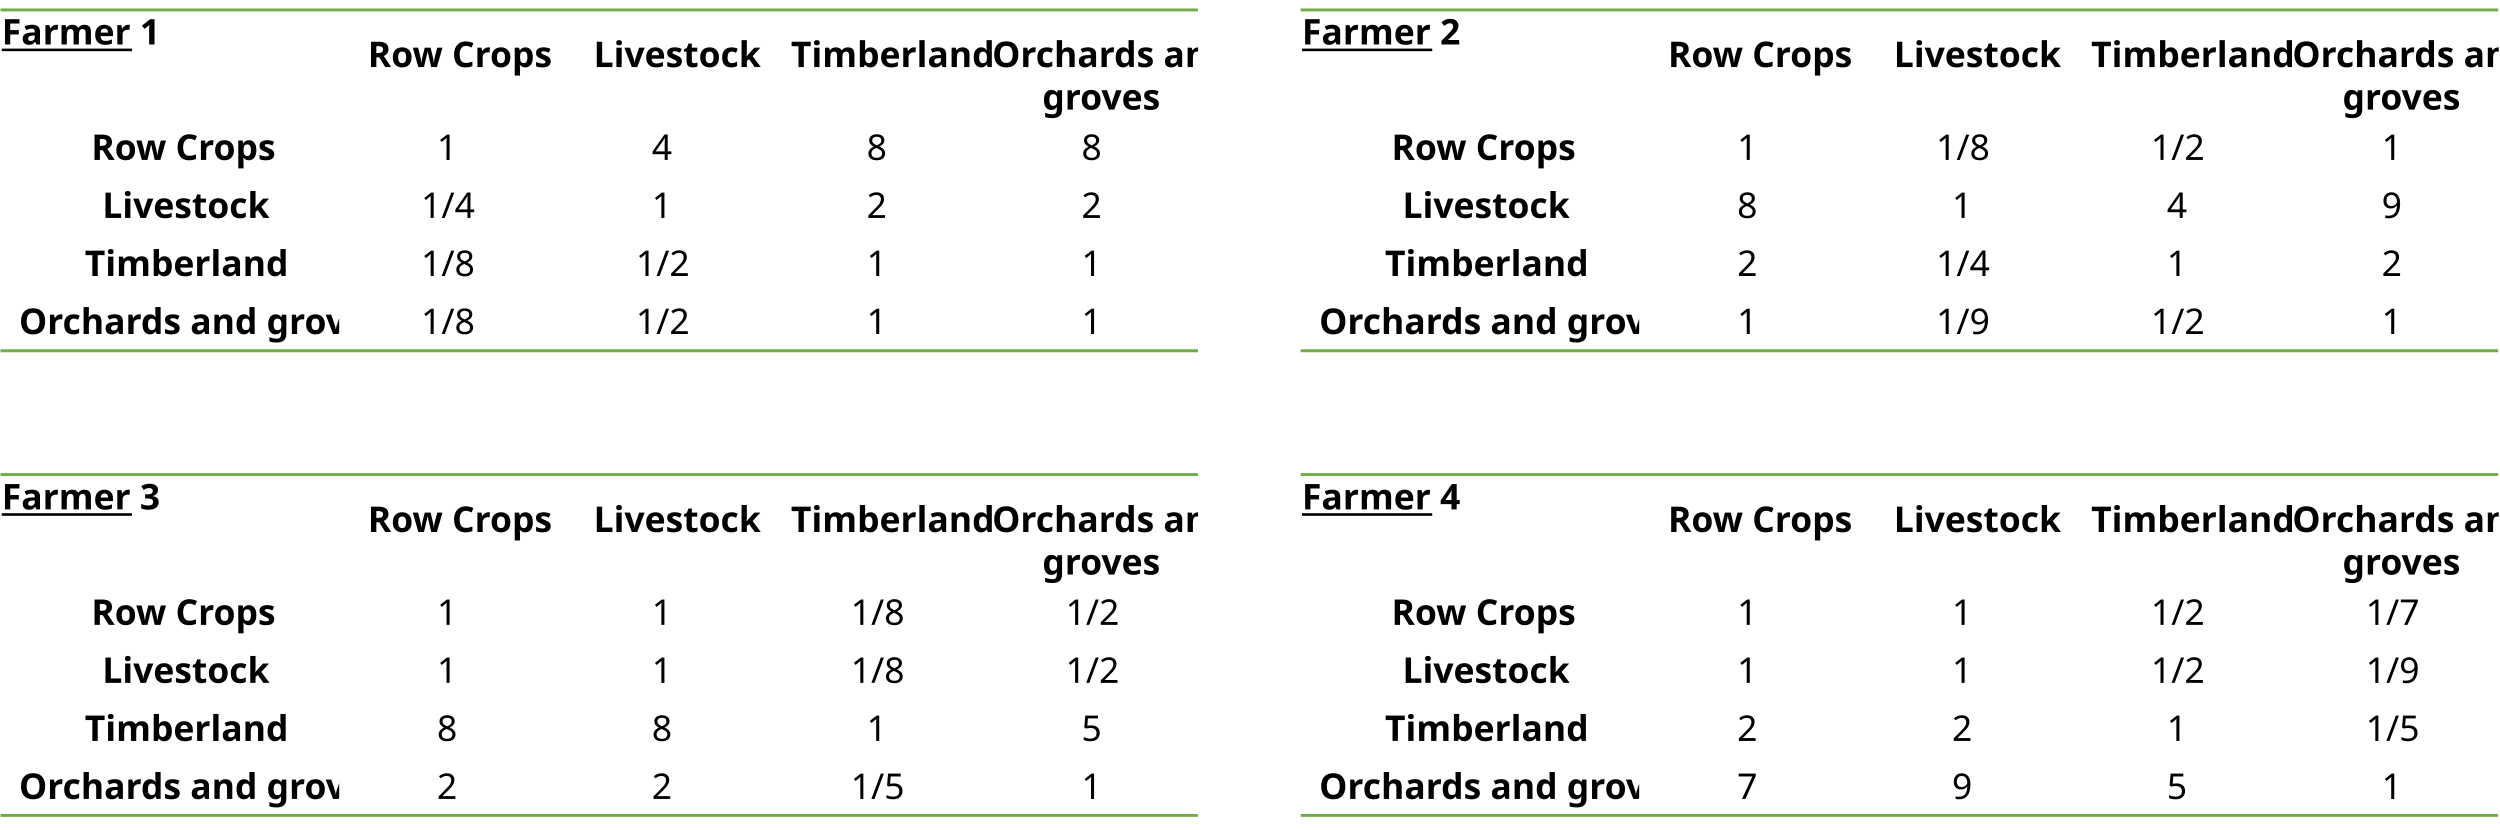
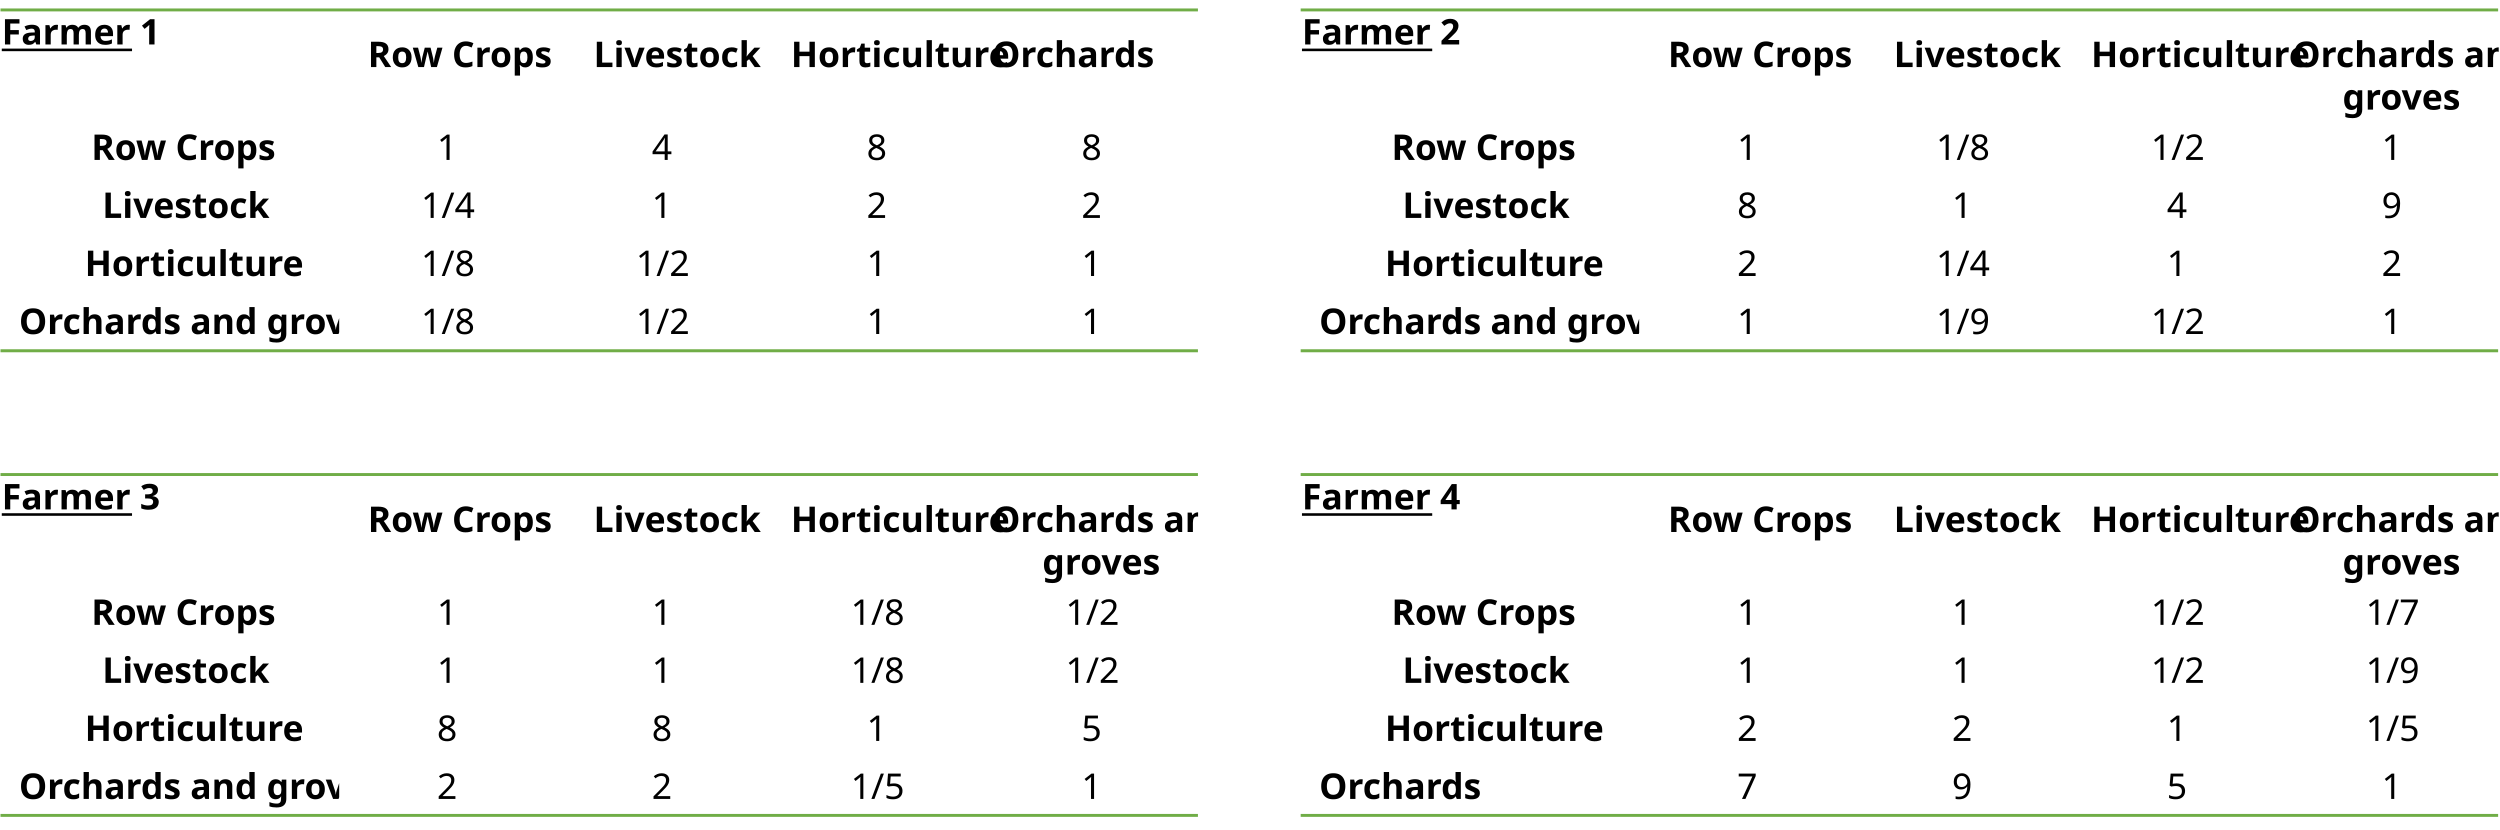
<svg xmlns="http://www.w3.org/2000/svg" width="3877" height="1286" overflow="hidden">
  <defs>
    <clipPath id="clip0">
      <rect x="206" y="438" width="3877" height="1286" />
    </clipPath>
    <clipPath id="clip1">
      <rect x="206" y="257" width="526" height="463" />
    </clipPath>
    <clipPath id="clip2">
      <rect x="1730" y="94" width="334" height="925" />
    </clipPath>
    <clipPath id="clip3">
      <rect x="206" y="706" width="526" height="463" />
    </clipPath>
    <clipPath id="clip4">
      <rect x="2223" y="257" width="525" height="463" />
    </clipPath>
    <clipPath id="clip5">
      <rect x="3746" y="94" width="335" height="925" />
    </clipPath>
    <clipPath id="clip6">
      <rect x="2223" y="706" width="525" height="463" />
    </clipPath>
    <clipPath id="clip7">
      <rect x="206" y="977" width="526" height="463" />
    </clipPath>
    <clipPath id="clip8">
      <rect x="1730" y="814" width="334" height="925" />
    </clipPath>
    <clipPath id="clip9">
      <rect x="206" y="1426" width="526" height="463" />
    </clipPath>
    <clipPath id="clip10">
      <rect x="2223" y="977" width="525" height="463" />
    </clipPath>
    <clipPath id="clip11">
      <rect x="3746" y="814" width="335" height="925" />
    </clipPath>
    <clipPath id="clip12">
      <rect x="2223" y="1426" width="525" height="463" />
    </clipPath>
  </defs>
  <g clip-path="url(#clip0)" transform="translate(-206 -438)">
    <path d="M206.756 453.371 2063.76 453.371" stroke="#70AD47" stroke-width="4.583" stroke-linejoin="round" stroke-miterlimit="10" fill="none" fill-rule="evenodd" />
    <path d="M206.756 981.96 2063.76 981.96" stroke="#70AD47" stroke-width="4.583" stroke-linejoin="round" stroke-miterlimit="10" fill="none" fill-rule="evenodd" />
    <g clip-path="url(#clip1)">
      <text font-family="Calibri,Calibri_MSFontService,sans-serif" font-weight="700" font-size="55" transform="matrix(1 0 0 1 208.748 507)">Farmer 1</text>
    </g>
    <path d="M208.748 513.363 309.748 513.363 410.748 513.363 410.748 517.363 309.748 517.363 208.748 517.363Z" fill-rule="evenodd" />
    <text font-family="Calibri,Calibri_MSFontService,sans-serif" font-weight="700" font-size="55" transform="matrix(1 0 0 1 776.39 542)">Row Crops<tspan font-size="55" x="350.165" y="0">Livestock</tspan>
-       <tspan font-size="55" x="656.146" y="0">Timberland</tspan>
+       <tspan font-size="55" x="656.146" y="0">Horticulture</tspan>
    </text>
    <g clip-path="url(#clip2)">
-       <text font-family="Calibri,Calibri_MSFontService,sans-serif" font-weight="700" font-size="55" transform="matrix(1 0 0 1 1744.65 542)">Orchards and </text>
+       <text font-family="Calibri,Calibri_MSFontService,sans-serif" font-weight="700" font-size="55" transform="matrix(1 0 0 1 1744.65 542)">Orchards</text>
    </g>
-     <text font-family="Calibri,Calibri_MSFontService,sans-serif" font-weight="700" font-size="55" transform="matrix(1 0 0 1 1822.5 608)">groves<tspan font-size="55" x="-1474.87" y="78">Row Crops</tspan>
+     <text font-family="Calibri,Calibri_MSFontService,sans-serif" font-weight="700" font-size="55" transform="matrix(1 0 0 1 1822.5 608)">
+       <tspan font-size="55" x="-1474.87" y="78">Row Crops</tspan>
      <tspan font-weight="400" font-size="55" x="-938.832" y="78">1</tspan>
      <tspan font-weight="400" font-size="55" x="-605.672" y="78">4</tspan>
      <tspan font-weight="400" font-size="55" x="-272.511" y="78">8</tspan>
      <tspan font-weight="400" font-size="55" x="60.649" y="78">8</tspan>
      <tspan font-size="55" x="-1457.86" y="168">Livestock</tspan>
      <tspan font-weight="400" font-size="55" x="-963.467" y="168">1/4</tspan>
      <tspan font-weight="400" font-size="55" x="-605.672" y="168">1</tspan>
      <tspan font-weight="400" font-size="55" x="-272.511" y="168">2</tspan>
      <tspan font-weight="400" font-size="55" x="60.649" y="168">2</tspan>
-       <tspan font-size="55" x="-1485.04" y="258">Timberland</tspan>
+       <tspan font-size="55" x="-1485.04" y="258">Horticulture</tspan>
      <tspan font-weight="400" font-size="55" x="-963.467" y="258">1/8</tspan>
      <tspan font-weight="400" font-size="55" x="-630.307" y="258">1/2</tspan>
      <tspan font-weight="400" font-size="55" x="-272.511" y="258">1</tspan>
      <tspan font-weight="400" font-size="55" x="60.649" y="258">1</tspan>
    </text>
    <g clip-path="url(#clip3)">
      <text font-family="Calibri,Calibri_MSFontService,sans-serif" font-weight="700" font-size="55" transform="matrix(1 0 0 1 235.428 956)">Orchards and groves</text>
    </g>
    <text font-family="Calibri,Calibri_MSFontService,sans-serif" font-weight="400" font-size="55" transform="matrix(1 0 0 1 859.028 956)">1/8<tspan font-size="55" x="333.16" y="0">1/2</tspan>
      <tspan font-size="55" x="690.956" y="0">1</tspan>
      <tspan font-size="55" x="1024.12" y="0">1</tspan>
    </text>
    <path d="M2223.09 453.371 4080.09 453.371" stroke="#70AD47" stroke-width="4.583" stroke-linejoin="round" stroke-miterlimit="10" fill="none" fill-rule="evenodd" />
    <path d="M2223.09 981.96 4080.09 981.96" stroke="#70AD47" stroke-width="4.583" stroke-linejoin="round" stroke-miterlimit="10" fill="none" fill-rule="evenodd" />
    <g clip-path="url(#clip4)">
      <text font-family="Calibri,Calibri_MSFontService,sans-serif" font-weight="700" font-size="55" transform="matrix(1 0 0 1 2225.08 507)">Farmer 2</text>
    </g>
    <path d="M2225.08 513.363 2326.08 513.363 2427.08 513.363 2427.08 517.363 2326.08 517.363 2225.08 517.363Z" fill-rule="evenodd" />
    <text font-family="Calibri,Calibri_MSFontService,sans-serif" font-weight="700" font-size="55" transform="matrix(1 0 0 1 2792.72 542)">Row Crops<tspan font-size="55" x="350.165" y="0">Livestock</tspan>
-       <tspan font-size="55" x="656.146" y="0">Timberland</tspan>
+       <tspan font-size="55" x="656.146" y="0">Horticulture</tspan>
    </text>
    <g clip-path="url(#clip5)">
      <text font-family="Calibri,Calibri_MSFontService,sans-serif" font-weight="700" font-size="55" transform="matrix(1 0 0 1 3760.98 542)">Orchards and </text>
    </g>
    <text font-family="Calibri,Calibri_MSFontService,sans-serif" font-weight="700" font-size="55" transform="matrix(1 0 0 1 3838.83 608)">groves<tspan font-size="55" x="-1474.87" y="78">Row Crops</tspan>
      <tspan font-weight="400" font-size="55" x="-938.832" y="78">1</tspan>
      <tspan font-weight="400" font-size="55" x="-630.307" y="78">1/8</tspan>
      <tspan font-weight="400" font-size="55" x="-297.147" y="78">1/2</tspan>
      <tspan font-weight="400" font-size="55" x="60.649" y="78">1</tspan>
      <tspan font-size="55" x="-1457.86" y="168">Livestock</tspan>
      <tspan font-weight="400" font-size="55" x="-938.832" y="168">8</tspan>
      <tspan font-weight="400" font-size="55" x="-605.671" y="168">1</tspan>
      <tspan font-weight="400" font-size="55" x="-272.511" y="168">4</tspan>
      <tspan font-weight="400" font-size="55" x="60.649" y="168">9</tspan>
-       <tspan font-size="55" x="-1485.04" y="258">Timberland</tspan>
+       <tspan font-size="55" x="-1485.04" y="258">Horticulture</tspan>
      <tspan font-weight="400" font-size="55" x="-938.832" y="258">2</tspan>
      <tspan font-weight="400" font-size="55" x="-630.307" y="258">1/4</tspan>
      <tspan font-weight="400" font-size="55" x="-272.511" y="258">1</tspan>
      <tspan font-weight="400" font-size="55" x="60.649" y="258">2</tspan>
    </text>
    <g clip-path="url(#clip6)">
      <text font-family="Calibri,Calibri_MSFontService,sans-serif" font-weight="700" font-size="55" transform="matrix(1 0 0 1 2251.76 956)">Orchards and groves</text>
    </g>
    <text font-family="Calibri,Calibri_MSFontService,sans-serif" font-weight="400" font-size="55" transform="matrix(1 0 0 1 2899.99 956)">1<tspan font-size="55" x="308.525" y="0">1/9</tspan>
      <tspan font-size="55" x="641.685" y="0">1/2</tspan>
      <tspan font-size="55" x="999.481" y="0">1</tspan>
    </text>
    <path d="M206.756 1173.92 2063.76 1173.92" stroke="#70AD47" stroke-width="4.583" stroke-linejoin="round" stroke-miterlimit="10" fill="none" fill-rule="evenodd" />
    <path d="M206.756 1702.51 2063.76 1702.51" stroke="#70AD47" stroke-width="4.583" stroke-linejoin="round" stroke-miterlimit="10" fill="none" fill-rule="evenodd" />
    <g clip-path="url(#clip7)">
      <text font-family="Calibri,Calibri_MSFontService,sans-serif" font-weight="700" font-size="55" transform="matrix(1 0 0 1 208.748 1228)">Farmer 3</text>
    </g>
    <path d="M208.748 1233.91 309.748 1233.91 410.748 1233.91 410.748 1237.91 309.748 1237.91 208.748 1237.91Z" fill-rule="evenodd" />
    <text font-family="Calibri,Calibri_MSFontService,sans-serif" font-weight="700" font-size="55" transform="matrix(1 0 0 1 776.39 1263)">Row Crops<tspan font-size="55" x="350.165" y="0">Livestock</tspan>
-       <tspan font-size="55" x="656.146" y="0">Timberland</tspan>
+       <tspan font-size="55" x="656.146" y="0">Horticulture</tspan>
    </text>
    <g clip-path="url(#clip8)">
      <text font-family="Calibri,Calibri_MSFontService,sans-serif" font-weight="700" font-size="55" transform="matrix(1 0 0 1 1744.65 1263)">Orchards and </text>
    </g>
    <text font-family="Calibri,Calibri_MSFontService,sans-serif" font-weight="700" font-size="55" transform="matrix(1 0 0 1 1822.5 1329)">groves<tspan font-size="55" x="-1474.87" y="78">Row Crops</tspan>
      <tspan font-weight="400" font-size="55" x="-938.832" y="78">1</tspan>
      <tspan font-weight="400" font-size="55" x="-605.672" y="78">1</tspan>
      <tspan font-weight="400" font-size="55" x="-297.147" y="78">1/8</tspan>
      <tspan font-weight="400" font-size="55" x="36.014" y="78">1/2</tspan>
      <tspan font-size="55" x="-1457.86" y="168">Livestock</tspan>
      <tspan font-weight="400" font-size="55" x="-938.832" y="168">1</tspan>
      <tspan font-weight="400" font-size="55" x="-605.672" y="168">1</tspan>
      <tspan font-weight="400" font-size="55" x="-297.147" y="168">1/8</tspan>
      <tspan font-weight="400" font-size="55" x="36.014" y="168">1/2</tspan>
-       <tspan font-size="55" x="-1485.04" y="258">Timberland</tspan>
+       <tspan font-size="55" x="-1485.04" y="258">Horticulture</tspan>
      <tspan font-weight="400" font-size="55" x="-938.832" y="258">8</tspan>
      <tspan font-weight="400" font-size="55" x="-605.672" y="258">8</tspan>
      <tspan font-weight="400" font-size="55" x="-272.511" y="258">1</tspan>
      <tspan font-weight="400" font-size="55" x="60.649" y="258">5</tspan>
    </text>
    <g clip-path="url(#clip9)">
      <text font-family="Calibri,Calibri_MSFontService,sans-serif" font-weight="700" font-size="55" transform="matrix(1 0 0 1 235.428 1677)">Orchards and groves</text>
    </g>
    <text font-family="Calibri,Calibri_MSFontService,sans-serif" font-weight="400" font-size="55" transform="matrix(1 0 0 1 883.663 1677)">2<tspan font-size="55" x="333.16" y="0">2</tspan>
      <tspan font-size="55" x="641.685" y="0">1/5</tspan>
      <tspan font-size="55" x="999.481" y="0">1</tspan>
    </text>
    <path d="M2223.09 1173.92 4080.09 1173.92" stroke="#70AD47" stroke-width="4.583" stroke-linejoin="round" stroke-miterlimit="10" fill="none" fill-rule="evenodd" />
    <path d="M2223.09 1702.51 4080.09 1702.51" stroke="#70AD47" stroke-width="4.583" stroke-linejoin="round" stroke-miterlimit="10" fill="none" fill-rule="evenodd" />
    <g clip-path="url(#clip10)">
      <text font-family="Calibri,Calibri_MSFontService,sans-serif" font-weight="700" font-size="55" transform="matrix(1 0 0 1 2225.08 1228)">Farmer 4</text>
    </g>
    <path d="M2225.08 1233.91 2326.08 1233.91 2427.08 1233.91 2427.08 1237.91 2326.08 1237.91 2225.08 1237.91Z" fill-rule="evenodd" />
    <text font-family="Calibri,Calibri_MSFontService,sans-serif" font-weight="700" font-size="55" transform="matrix(1 0 0 1 2792.72 1263)">Row Crops<tspan font-size="55" x="350.165" y="0">Livestock</tspan>
-       <tspan font-size="55" x="656.146" y="0">Timberland</tspan>
+       <tspan font-size="55" x="656.146" y="0">Horticulture</tspan>
    </text>
    <g clip-path="url(#clip11)">
      <text font-family="Calibri,Calibri_MSFontService,sans-serif" font-weight="700" font-size="55" transform="matrix(1 0 0 1 3760.98 1263)">Orchards and </text>
    </g>
    <text font-family="Calibri,Calibri_MSFontService,sans-serif" font-weight="700" font-size="55" transform="matrix(1 0 0 1 3838.83 1329)">groves<tspan font-size="55" x="-1474.87" y="78">Row Crops</tspan>
      <tspan font-weight="400" font-size="55" x="-938.832" y="78">1</tspan>
      <tspan font-weight="400" font-size="55" x="-605.671" y="78">1</tspan>
      <tspan font-weight="400" font-size="55" x="-297.147" y="78">1/2</tspan>
      <tspan font-weight="400" font-size="55" x="36.014" y="78">1/7</tspan>
      <tspan font-size="55" x="-1457.86" y="168">Livestock</tspan>
      <tspan font-weight="400" font-size="55" x="-938.832" y="168">1</tspan>
      <tspan font-weight="400" font-size="55" x="-605.671" y="168">1</tspan>
      <tspan font-weight="400" font-size="55" x="-297.147" y="168">1/2</tspan>
      <tspan font-weight="400" font-size="55" x="36.014" y="168">1/9</tspan>
-       <tspan font-size="55" x="-1485.04" y="258">Timberland</tspan>
+       <tspan font-size="55" x="-1485.04" y="258">Horticulture</tspan>
      <tspan font-weight="400" font-size="55" x="-938.832" y="258">2</tspan>
      <tspan font-weight="400" font-size="55" x="-605.671" y="258">2</tspan>
      <tspan font-weight="400" font-size="55" x="-272.511" y="258">1</tspan>
      <tspan font-weight="400" font-size="55" x="36.014" y="258">1/5</tspan>
    </text>
    <g clip-path="url(#clip12)">
-       <text font-family="Calibri,Calibri_MSFontService,sans-serif" font-weight="700" font-size="55" transform="matrix(1 0 0 1 2251.76 1677)">Orchards and groves</text>
+       <text font-family="Calibri,Calibri_MSFontService,sans-serif" font-weight="700" font-size="55" transform="matrix(1 0 0 1 2251.76 1677)">Orchards</text>
    </g>
    <text font-family="Calibri,Calibri_MSFontService,sans-serif" font-weight="400" font-size="55" transform="matrix(1 0 0 1 2899.99 1677)">7<tspan font-size="55" x="333.16" y="0">9</tspan>
      <tspan font-size="55" x="666.321" y="0">5</tspan>
      <tspan font-size="55" x="999.481" y="0">1</tspan>
    </text>
  </g>
</svg>
